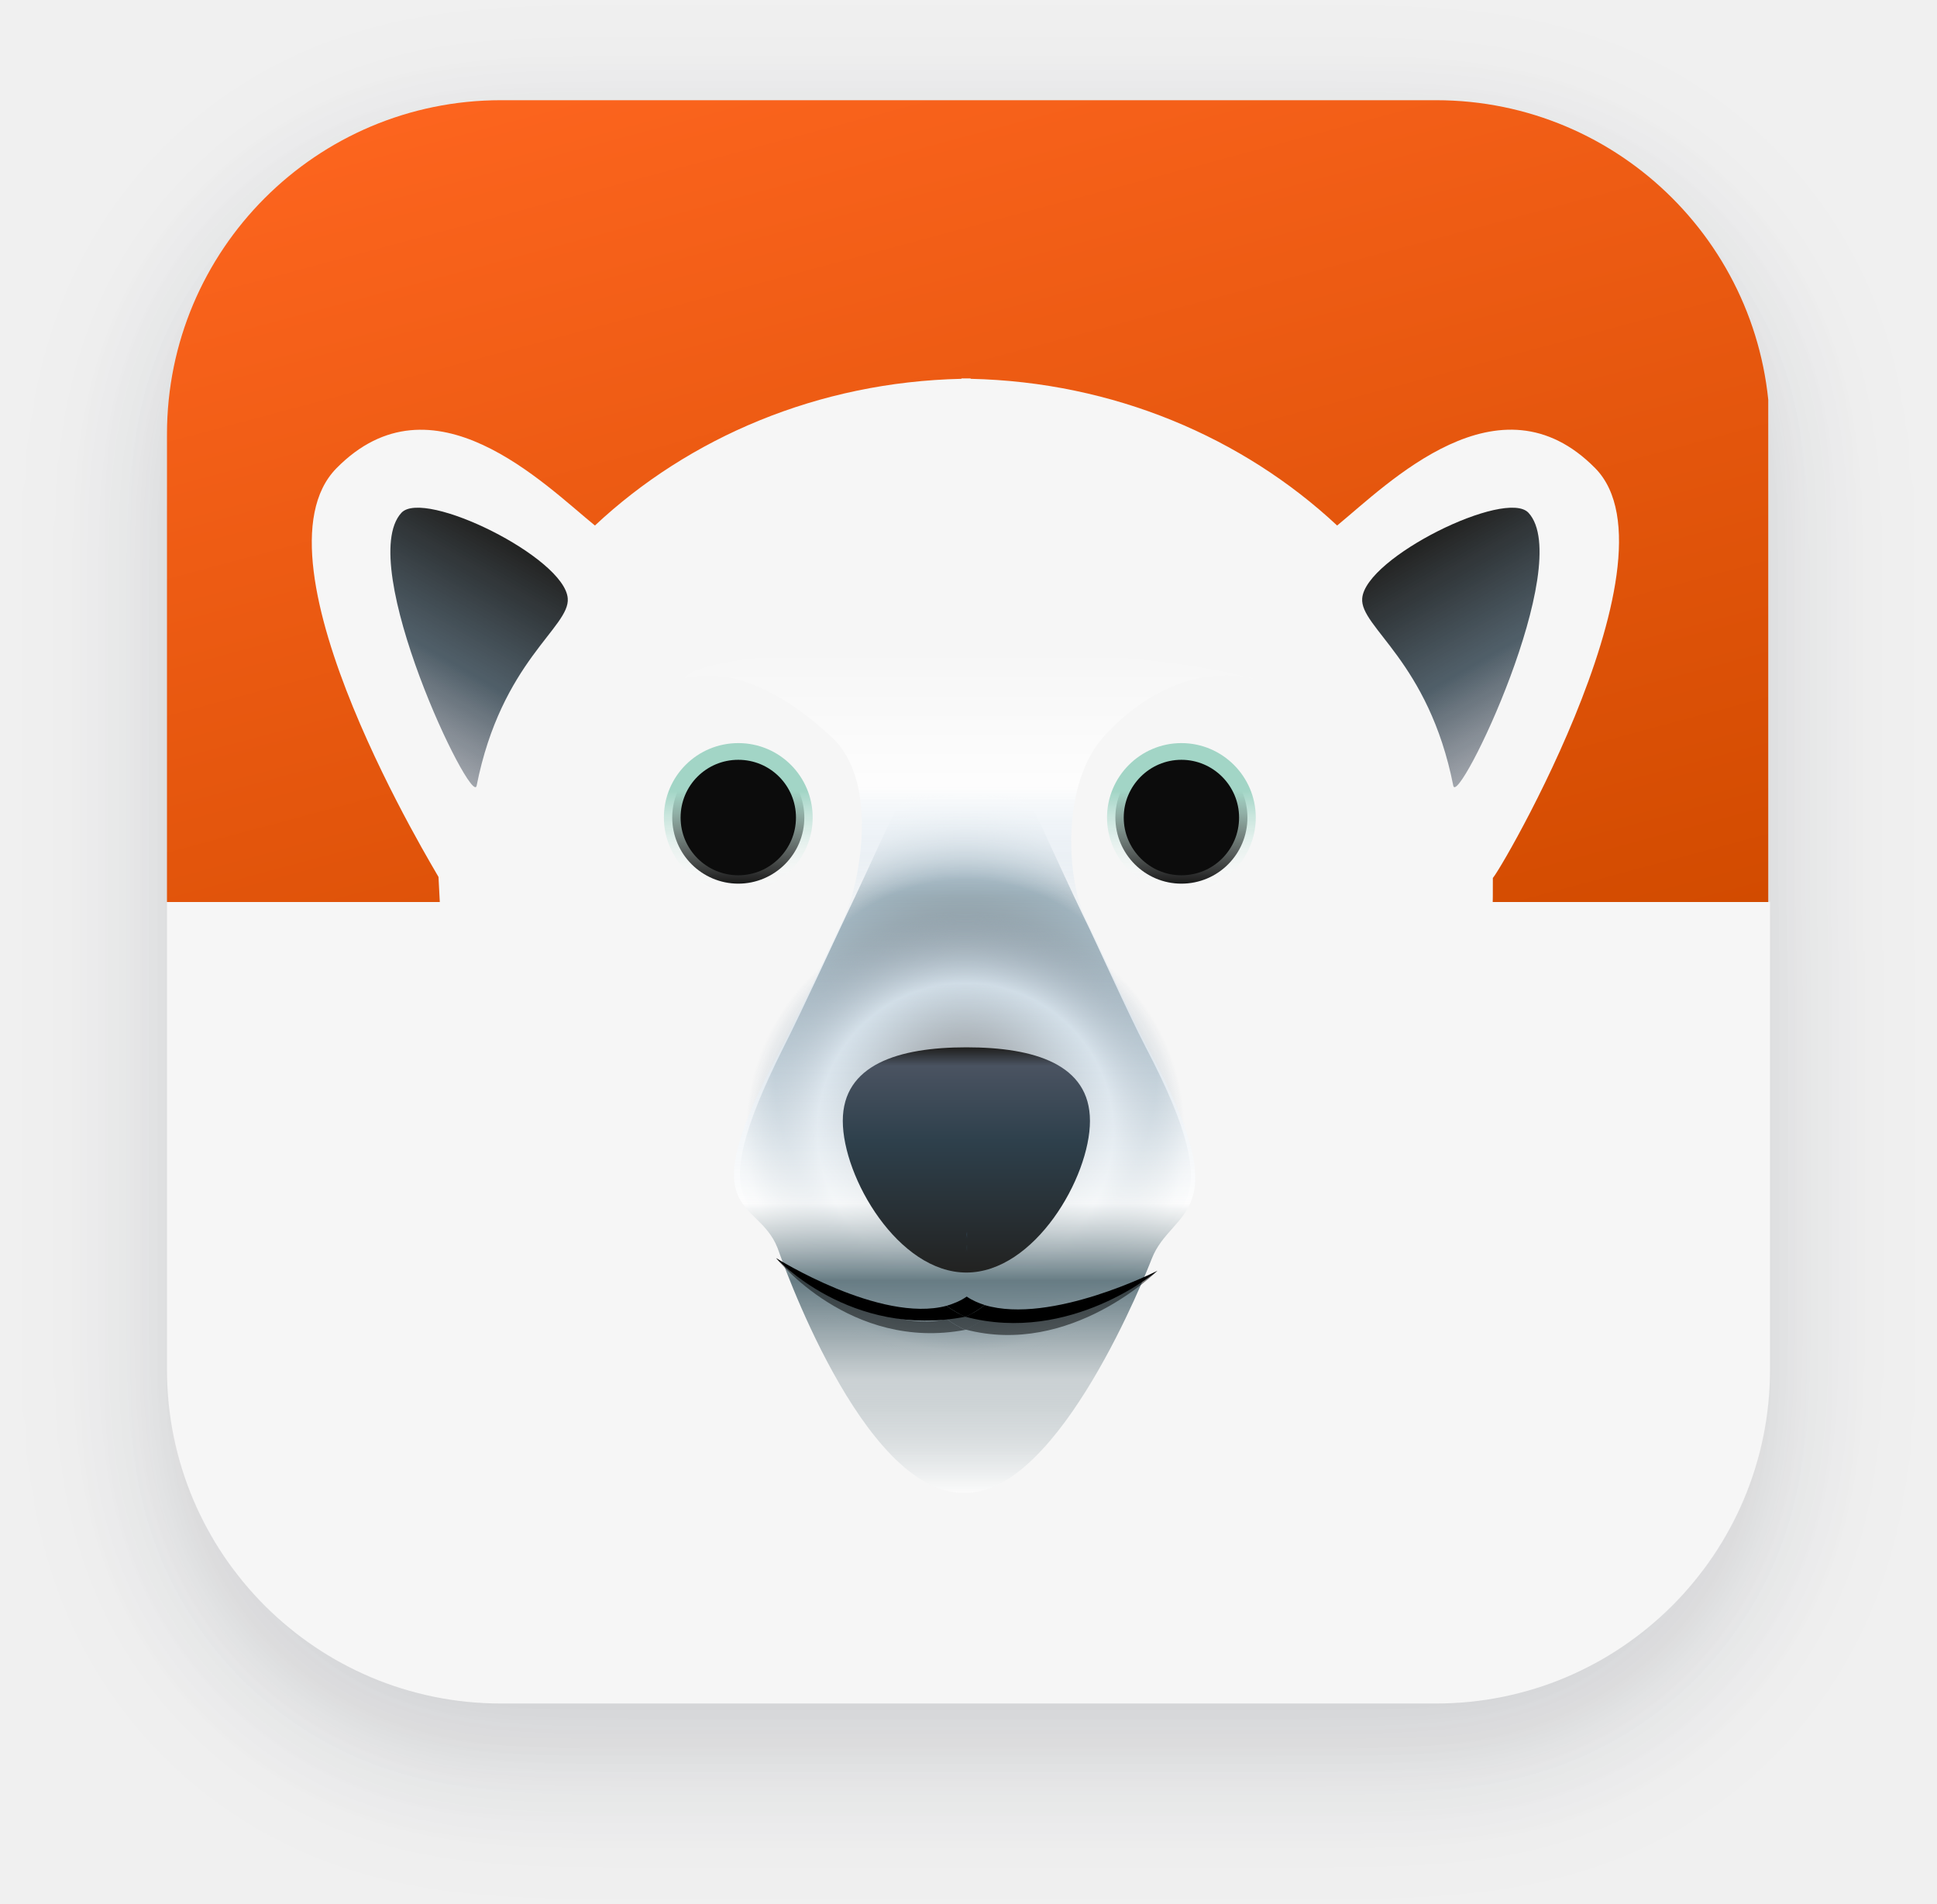
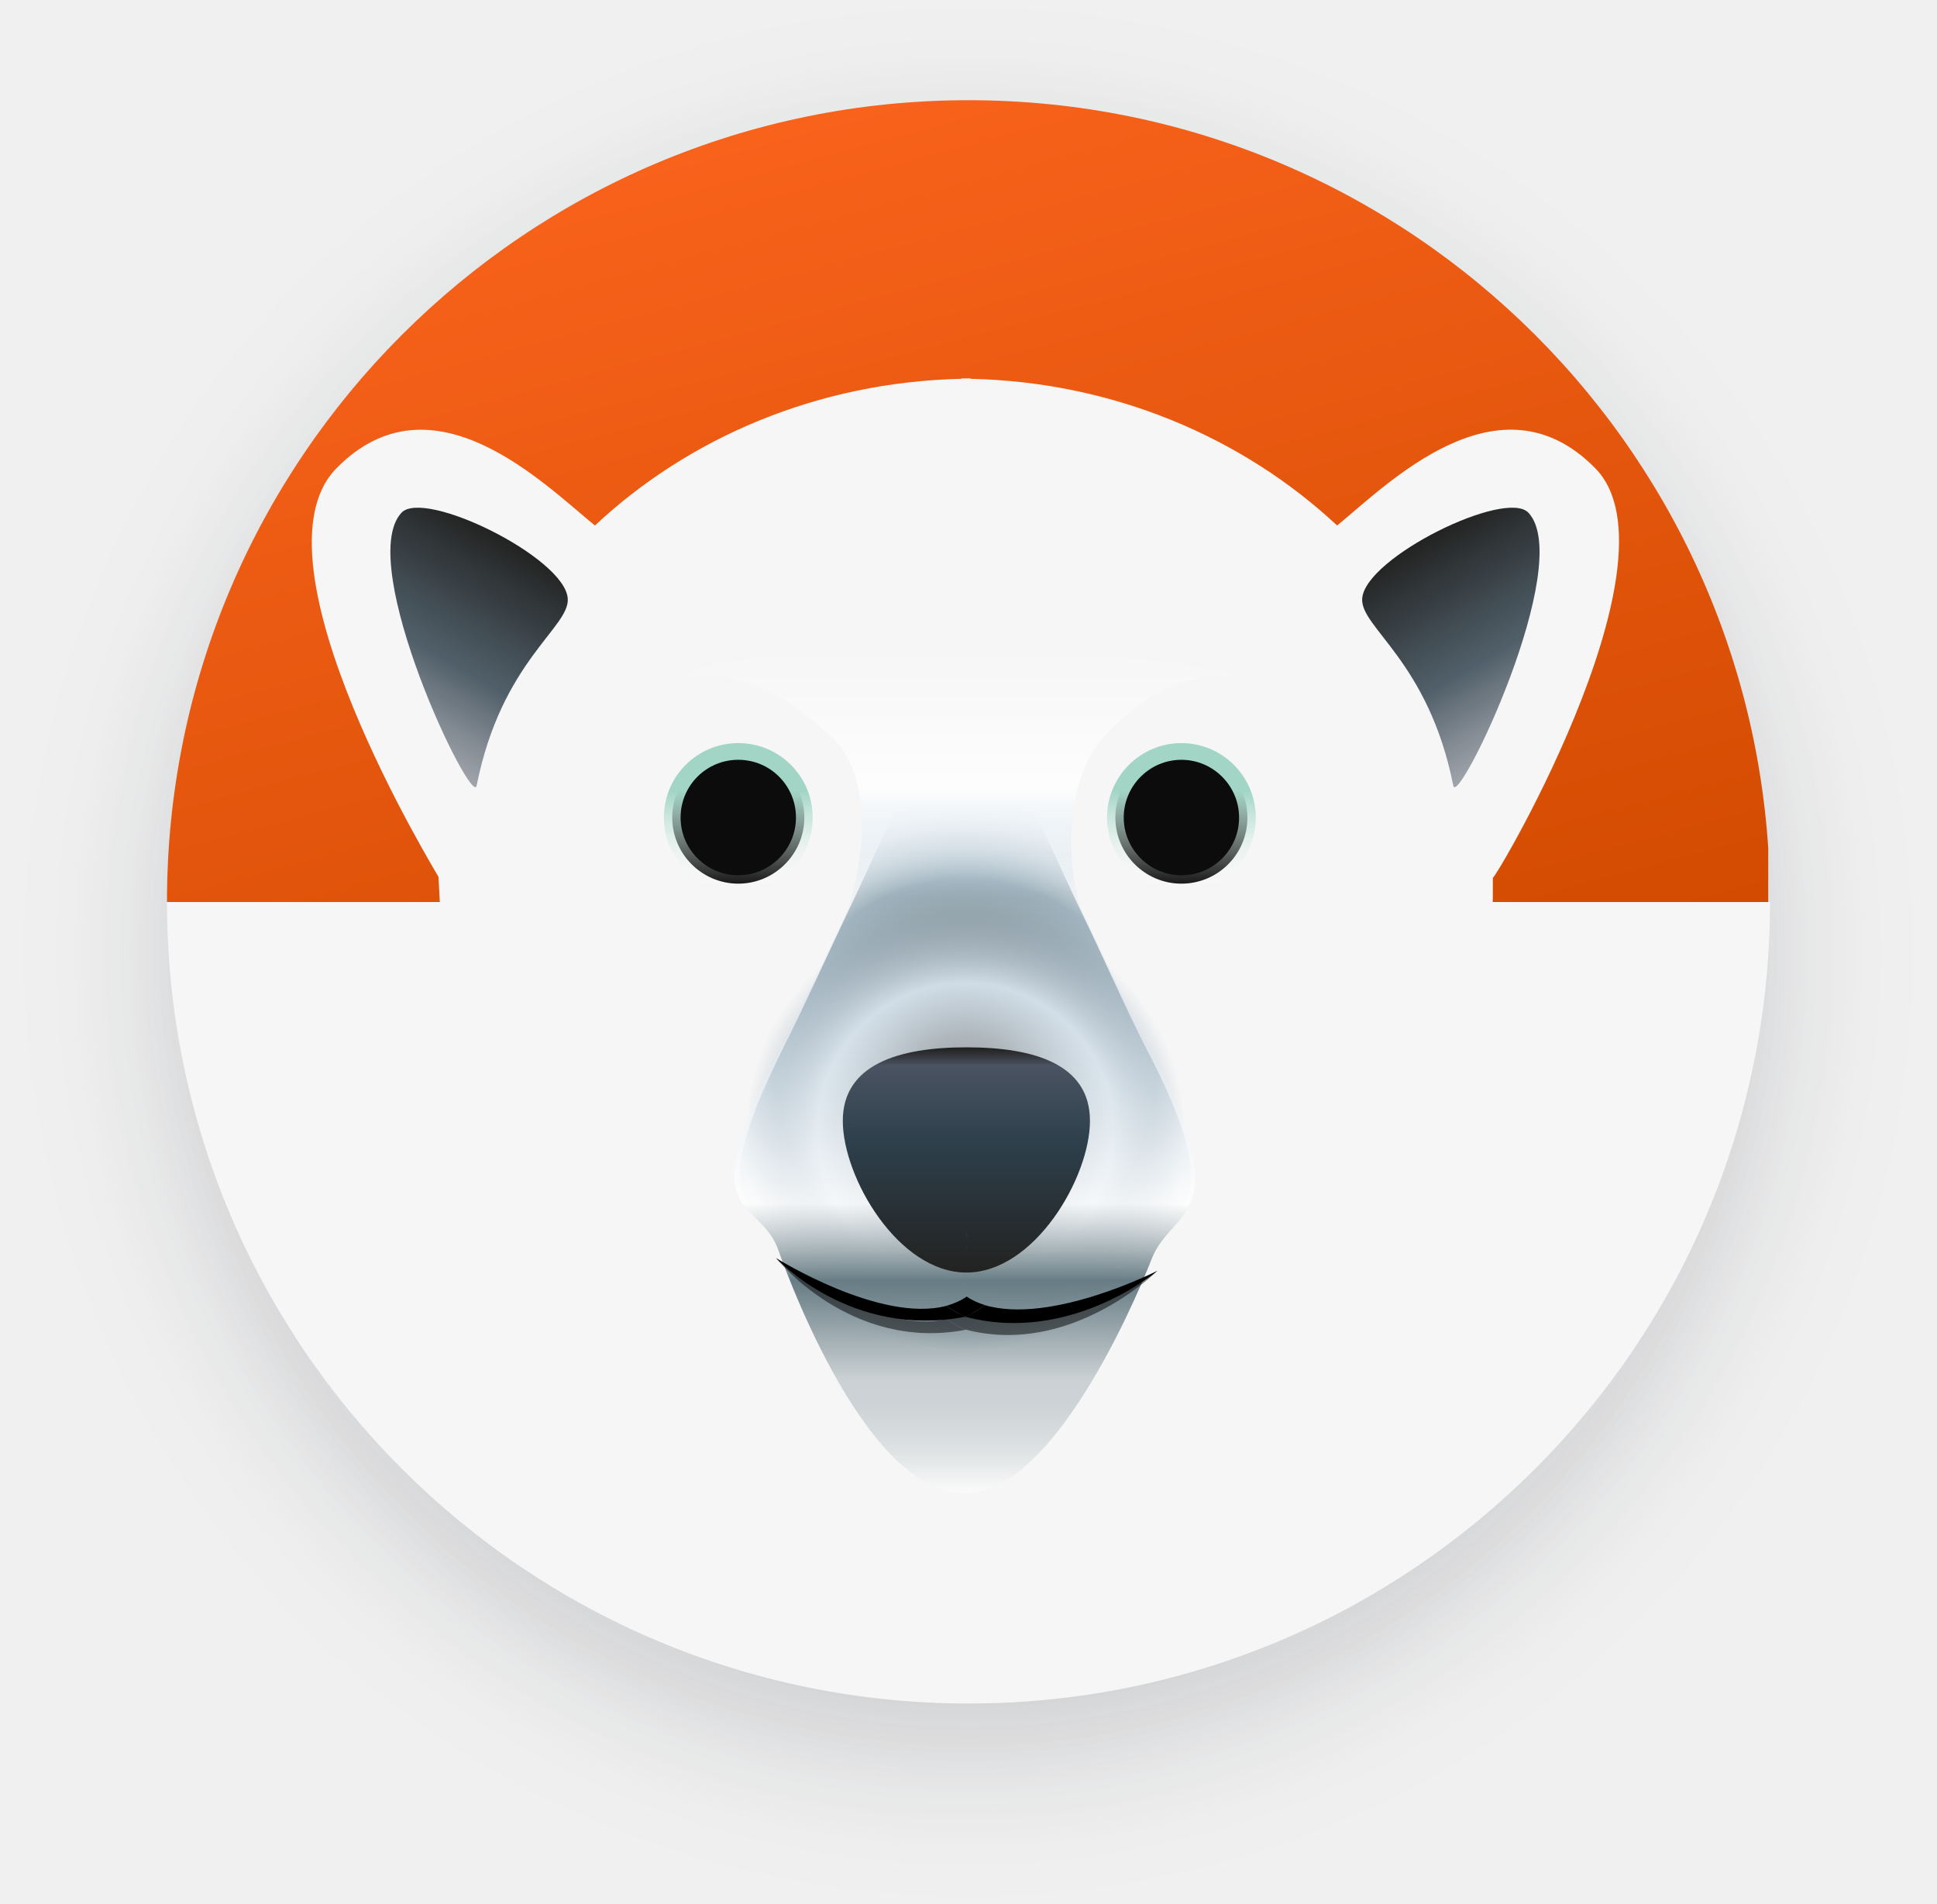
<svg xmlns="http://www.w3.org/2000/svg" width="58" height="57" viewBox="0 0 58 57" fill="none">
  <g filter="url(#filter0_dd_99_342)">
    <g clip-path="url(#clip0_99_342)">
      <path d="M53 27H5V51H53V27Z" fill="#F6F6F6" />
      <path d="M52.947 3H5V27.005H52.947V3Z" fill="url(#paint0_linear_99_342)" />
      <path d="M47.767 14.018C44.891 11.097 41.55 14.495 40.038 15.733C37.215 13.098 33.346 11.436 29.064 11.341V11.33C29.021 11.33 28.979 11.33 28.926 11.33C28.884 11.33 28.841 11.33 28.789 11.33V11.341C24.496 11.436 20.627 13.098 17.814 15.733C16.302 14.505 12.951 11.097 10.075 14.018C7.326 16.813 13.13 26.222 13.13 26.254C13.342 30.615 13.543 33.737 23.545 44.713C24.56 45.835 26.452 46.894 28.916 46.872C31.379 46.894 33.24 45.803 34.286 44.713C44.817 33.737 44.701 29.26 44.701 26.254C44.394 26.984 50.516 16.813 47.767 14.018Z" fill="#F6F6F6" />
      <path d="M24.084 24.476C24.084 25.566 23.195 26.455 22.107 26.455C21.017 26.455 20.129 25.566 20.129 24.476C20.129 23.375 21.017 22.497 22.107 22.497C23.206 22.497 24.084 23.386 24.084 24.476Z" fill="#0C0C0C" stroke="url(#paint1_linear_99_342)" stroke-width="0.5" stroke-miterlimit="10" />
      <path d="M33.398 24.476C33.398 25.566 34.286 26.455 35.375 26.455C36.475 26.455 37.352 25.566 37.352 24.476C37.352 23.386 36.464 22.497 35.375 22.497C34.286 22.497 33.398 23.386 33.398 24.476Z" fill="#0C0C0C" stroke="url(#paint2_linear_99_342)" stroke-width="0.5" stroke-miterlimit="10" />
      <path d="M34.308 31.356C33.737 30.255 32.87 28.297 32.436 27.418C30.798 24.01 30.258 22.19 28.937 22.169C28.916 22.169 28.905 22.169 28.884 22.169C28.863 22.169 28.852 22.169 28.831 22.169C27.509 22.2 26.97 24.01 25.332 27.418C24.909 28.307 24.021 30.255 23.46 31.356C20.881 36.51 22.826 35.843 23.386 37.6C24.274 40.395 26.843 42.184 28.842 42.184C28.852 42.184 28.863 42.184 28.884 42.184C28.895 42.184 28.916 42.184 28.926 42.184C30.924 42.184 33.335 40.331 34.382 37.6C34.974 36.066 36.972 36.426 34.308 31.356Z" fill="url(#paint3_radial_99_342)" />
      <path d="M35.693 31.843C37.426 38.119 32.637 43.528 28.863 43.528C25.088 43.528 20.563 38.193 22.033 31.843C23.545 25.333 26.78 24.169 28.789 24.201C31.855 24.243 33.726 24.73 35.693 31.843Z" fill="url(#paint4_radial_99_342)" />
      <path d="M34.413 31.44C33.821 30.339 32.944 28.381 32.51 27.503C31.929 26.328 31.77 23.46 33.06 22.041C35.492 19.374 38.008 20.464 37.458 20.305C35.534 19.766 32.14 19.48 28.873 19.438C24.94 19.385 21.219 19.66 20.563 20.231C20.162 20.581 21.916 19.268 24.919 22.084C26.368 23.439 25.712 26.582 25.258 27.513C24.824 28.402 23.936 30.361 23.354 31.451C20.637 36.521 22.678 35.822 23.28 37.357C23.354 37.547 25.797 44.692 28.842 44.692C28.852 44.692 28.905 44.692 28.926 44.692C31.749 44.692 34.35 38.034 34.487 37.685C35.09 36.14 37.131 36.499 34.413 31.44Z" fill="url(#paint5_linear_99_342)" />
      <path d="M32.637 33.557C32.637 35.251 30.977 38.098 28.937 38.098C26.896 38.098 25.236 35.251 25.236 33.557C25.236 31.874 26.896 31.355 28.937 31.355C30.977 31.355 32.637 31.863 32.637 33.557Z" fill="url(#paint6_linear_99_342)" />
      <g opacity="0.5">
        <path d="M28.958 37.262C28.958 37.293 28.947 37.315 28.947 37.346C28.947 37.389 28.958 37.431 28.958 37.473C28.958 37.336 28.958 37.251 28.958 37.262Z" fill="#2E404C" />
        <path d="M23.238 37.664C23.238 37.664 25.458 40.469 28.905 39.813C28.714 39.728 28.524 39.622 28.344 39.485C26.357 40.014 23.238 37.664 23.238 37.664Z" fill="black" />
        <path d="M28.936 37.262C28.936 37.251 28.936 37.336 28.926 37.473C28.936 37.431 28.936 37.389 28.947 37.346C28.947 37.315 28.936 37.293 28.936 37.262Z" fill="#2E404C" />
        <path d="M29.486 39.453C29.296 39.601 29.106 39.717 28.905 39.802C32.066 40.638 34.656 38.045 34.656 38.045C34.656 38.045 31.474 40.056 29.486 39.453Z" fill="black" />
        <path d="M28.947 39.209C28.767 39.336 28.556 39.421 28.344 39.484C28.524 39.622 28.714 39.728 28.905 39.812C29.105 39.728 29.296 39.611 29.486 39.463C29.296 39.4 29.116 39.315 28.947 39.209Z" fill="black" />
      </g>
      <path d="M28.958 36.87C28.958 36.902 28.947 36.923 28.947 36.955C28.947 36.997 28.958 37.039 28.958 37.082C28.958 36.944 28.958 36.859 28.958 36.87Z" fill="#2E404C" />
      <path d="M23.238 37.664C23.238 37.664 25.458 40.088 28.905 39.421C28.714 39.336 28.524 39.23 28.344 39.093C26.357 39.622 23.238 37.664 23.238 37.664Z" fill="black" />
      <path d="M28.936 36.87C28.936 36.859 28.936 36.944 28.926 37.082C28.936 37.039 28.936 36.997 28.947 36.955C28.947 36.934 28.936 36.902 28.936 36.87Z" fill="#2E404C" />
      <path d="M29.486 39.072C29.296 39.22 29.106 39.336 28.905 39.421C32.066 40.257 34.656 38.045 34.656 38.045C34.656 38.045 31.474 39.664 29.486 39.072Z" fill="black" />
      <path d="M28.947 38.817C28.767 38.944 28.556 39.029 28.344 39.093C28.524 39.23 28.714 39.336 28.905 39.421C29.105 39.336 29.296 39.22 29.486 39.071C29.296 39.008 29.116 38.934 28.947 38.817Z" fill="black" />
      <path d="M14.272 23.523C14.135 24.201 10.614 16.876 12.02 15.352C12.697 14.622 16.905 16.686 17 17.914C17.074 18.782 15.012 19.787 14.272 23.523Z" fill="url(#paint7_linear_99_342)" />
      <path d="M43.516 23.523C43.654 24.201 47.175 16.876 45.768 15.352C45.092 14.622 40.884 16.686 40.789 17.914C40.715 18.782 42.776 19.787 43.516 23.523Z" fill="url(#paint8_linear_99_342)" />
    </g>
  </g>
  <defs>
    <filter id="filter0_dd_99_342" x="0.5" y="0" width="57" height="57" filterUnits="userSpaceOnUse" color-interpolation-filters="sRGB">
      <feFlood flood-opacity="0" result="BackgroundImageFix" />
      <feColorMatrix in="SourceAlpha" type="matrix" values="0 0 0 0 0 0 0 0 0 0 0 0 0 0 0 0 0 0 127 0" result="hardAlpha" />
      <feOffset dy="1.5" />
      <feGaussianBlur stdDeviation="1.5" />
      <feColorMatrix type="matrix" values="0 0 0 0 0.063 0 0 0 0 0.094 0 0 0 0 0.157 0 0 0 0.06 0" />
      <feBlend mode="normal" in2="BackgroundImageFix" result="effect1_dropShadow_99_342" />
      <feColorMatrix in="SourceAlpha" type="matrix" values="0 0 0 0 0 0 0 0 0 0 0 0 0 0 0 0 0 0 127 0" result="hardAlpha" />
      <feOffset dy="1.5" />
      <feGaussianBlur stdDeviation="2.25" />
      <feColorMatrix type="matrix" values="0 0 0 0 0.063 0 0 0 0 0.094 0 0 0 0 0.157 0 0 0 0.1 0" />
      <feBlend mode="normal" in2="effect1_dropShadow_99_342" result="effect2_dropShadow_99_342" />
      <feBlend mode="normal" in="SourceGraphic" in2="effect2_dropShadow_99_342" result="shape" />
    </filter>
    <linearGradient id="paint0_linear_99_342" x1="24.373" y1="-2.197" x2="33.598" y2="32.194" gradientUnits="userSpaceOnUse">
      <stop stop-color="#FF6620" />
      <stop offset="1" stop-color="#D24B00" />
    </linearGradient>
    <linearGradient id="paint1_linear_99_342" x1="22.108" y1="22.352" x2="22.108" y2="26.605" gradientUnits="userSpaceOnUse">
      <stop offset="0.314" stop-color="#A2D5C6" />
      <stop offset="1" stop-color="white" stop-opacity="0" />
    </linearGradient>
    <linearGradient id="paint2_linear_99_342" x1="35.375" y1="22.352" x2="35.375" y2="26.605" gradientUnits="userSpaceOnUse">
      <stop offset="0.314" stop-color="#A2D5C6" />
      <stop offset="1" stop-color="white" stop-opacity="0" />
    </linearGradient>
    <radialGradient id="paint3_radial_99_342" cx="0" cy="0" r="1" gradientUnits="userSpaceOnUse" gradientTransform="translate(28.9131 32.1803) scale(8.42148 8.59405)">
      <stop offset="0.13" stop-color="#222221" stop-opacity="0.7" />
      <stop offset="0.679" stop-color="#718C99" stop-opacity="0.7" />
      <stop offset="1" stop-color="white" stop-opacity="0" />
    </radialGradient>
    <radialGradient id="paint4_radial_99_342" cx="0" cy="0" r="1" gradientUnits="userSpaceOnUse" gradientTransform="translate(28.9052 33.8681) scale(8.49542 8.50478)">
      <stop stop-color="white" stop-opacity="0.5" />
      <stop offset="0.251" stop-color="#CED9E0" stop-opacity="0.111" />
      <stop offset="0.522" stop-color="#CED9E0" />
      <stop offset="0.773" stop-color="#96A7B5" stop-opacity="0" />
      <stop offset="1" stop-color="#222221" stop-opacity="0" />
    </radialGradient>
    <linearGradient id="paint5_linear_99_342" x1="29.026" y1="19.416" x2="29.026" y2="44.687" gradientUnits="userSpaceOnUse">
      <stop stop-color="white" stop-opacity="0" />
      <stop offset="0.164" stop-color="white" stop-opacity="0.8" />
      <stop offset="0.295" stop-color="#C2D9ED" stop-opacity="0.111" />
      <stop offset="0.657" stop-color="white" stop-opacity="0.8" />
      <stop offset="0.749" stop-color="#677C84" />
      <stop offset="0.865" stop-color="#677C84" stop-opacity="0.304" />
      <stop offset="1" stop-color="white" stop-opacity="0.6" />
    </linearGradient>
    <linearGradient id="paint6_linear_99_342" x1="28.936" y1="31.359" x2="28.936" y2="38.094" gradientUnits="userSpaceOnUse">
      <stop offset="0.005" stop-color="#222221" />
      <stop offset="0.082" stop-color="#4A5361" />
      <stop offset="0.415" stop-color="#2E404C" />
      <stop offset="1" stop-color="#222221" />
    </linearGradient>
    <linearGradient id="paint7_linear_99_342" x1="11.619" y1="22.062" x2="15.08" y2="16.075" gradientUnits="userSpaceOnUse">
      <stop stop-color="#4A5361" stop-opacity="0.5" />
      <stop offset="0.415" stop-color="#2E404C" stop-opacity="0.829" />
      <stop offset="1" stop-color="#222221" />
    </linearGradient>
    <linearGradient id="paint8_linear_99_342" x1="46.166" y1="22.062" x2="42.706" y2="16.075" gradientUnits="userSpaceOnUse">
      <stop stop-color="#4A5361" stop-opacity="0.5" />
      <stop offset="0.415" stop-color="#2E404C" stop-opacity="0.829" />
      <stop offset="1" stop-color="#222221" />
    </linearGradient>
    <clipPath id="clip0_99_342">
-       <rect x="5" y="3" width="48" height="48" rx="10" fill="white" />
+       <rect x="5" y="3" width="48" height="48" rx="24" fill="white" />
    </clipPath>
  </defs>
</svg>
